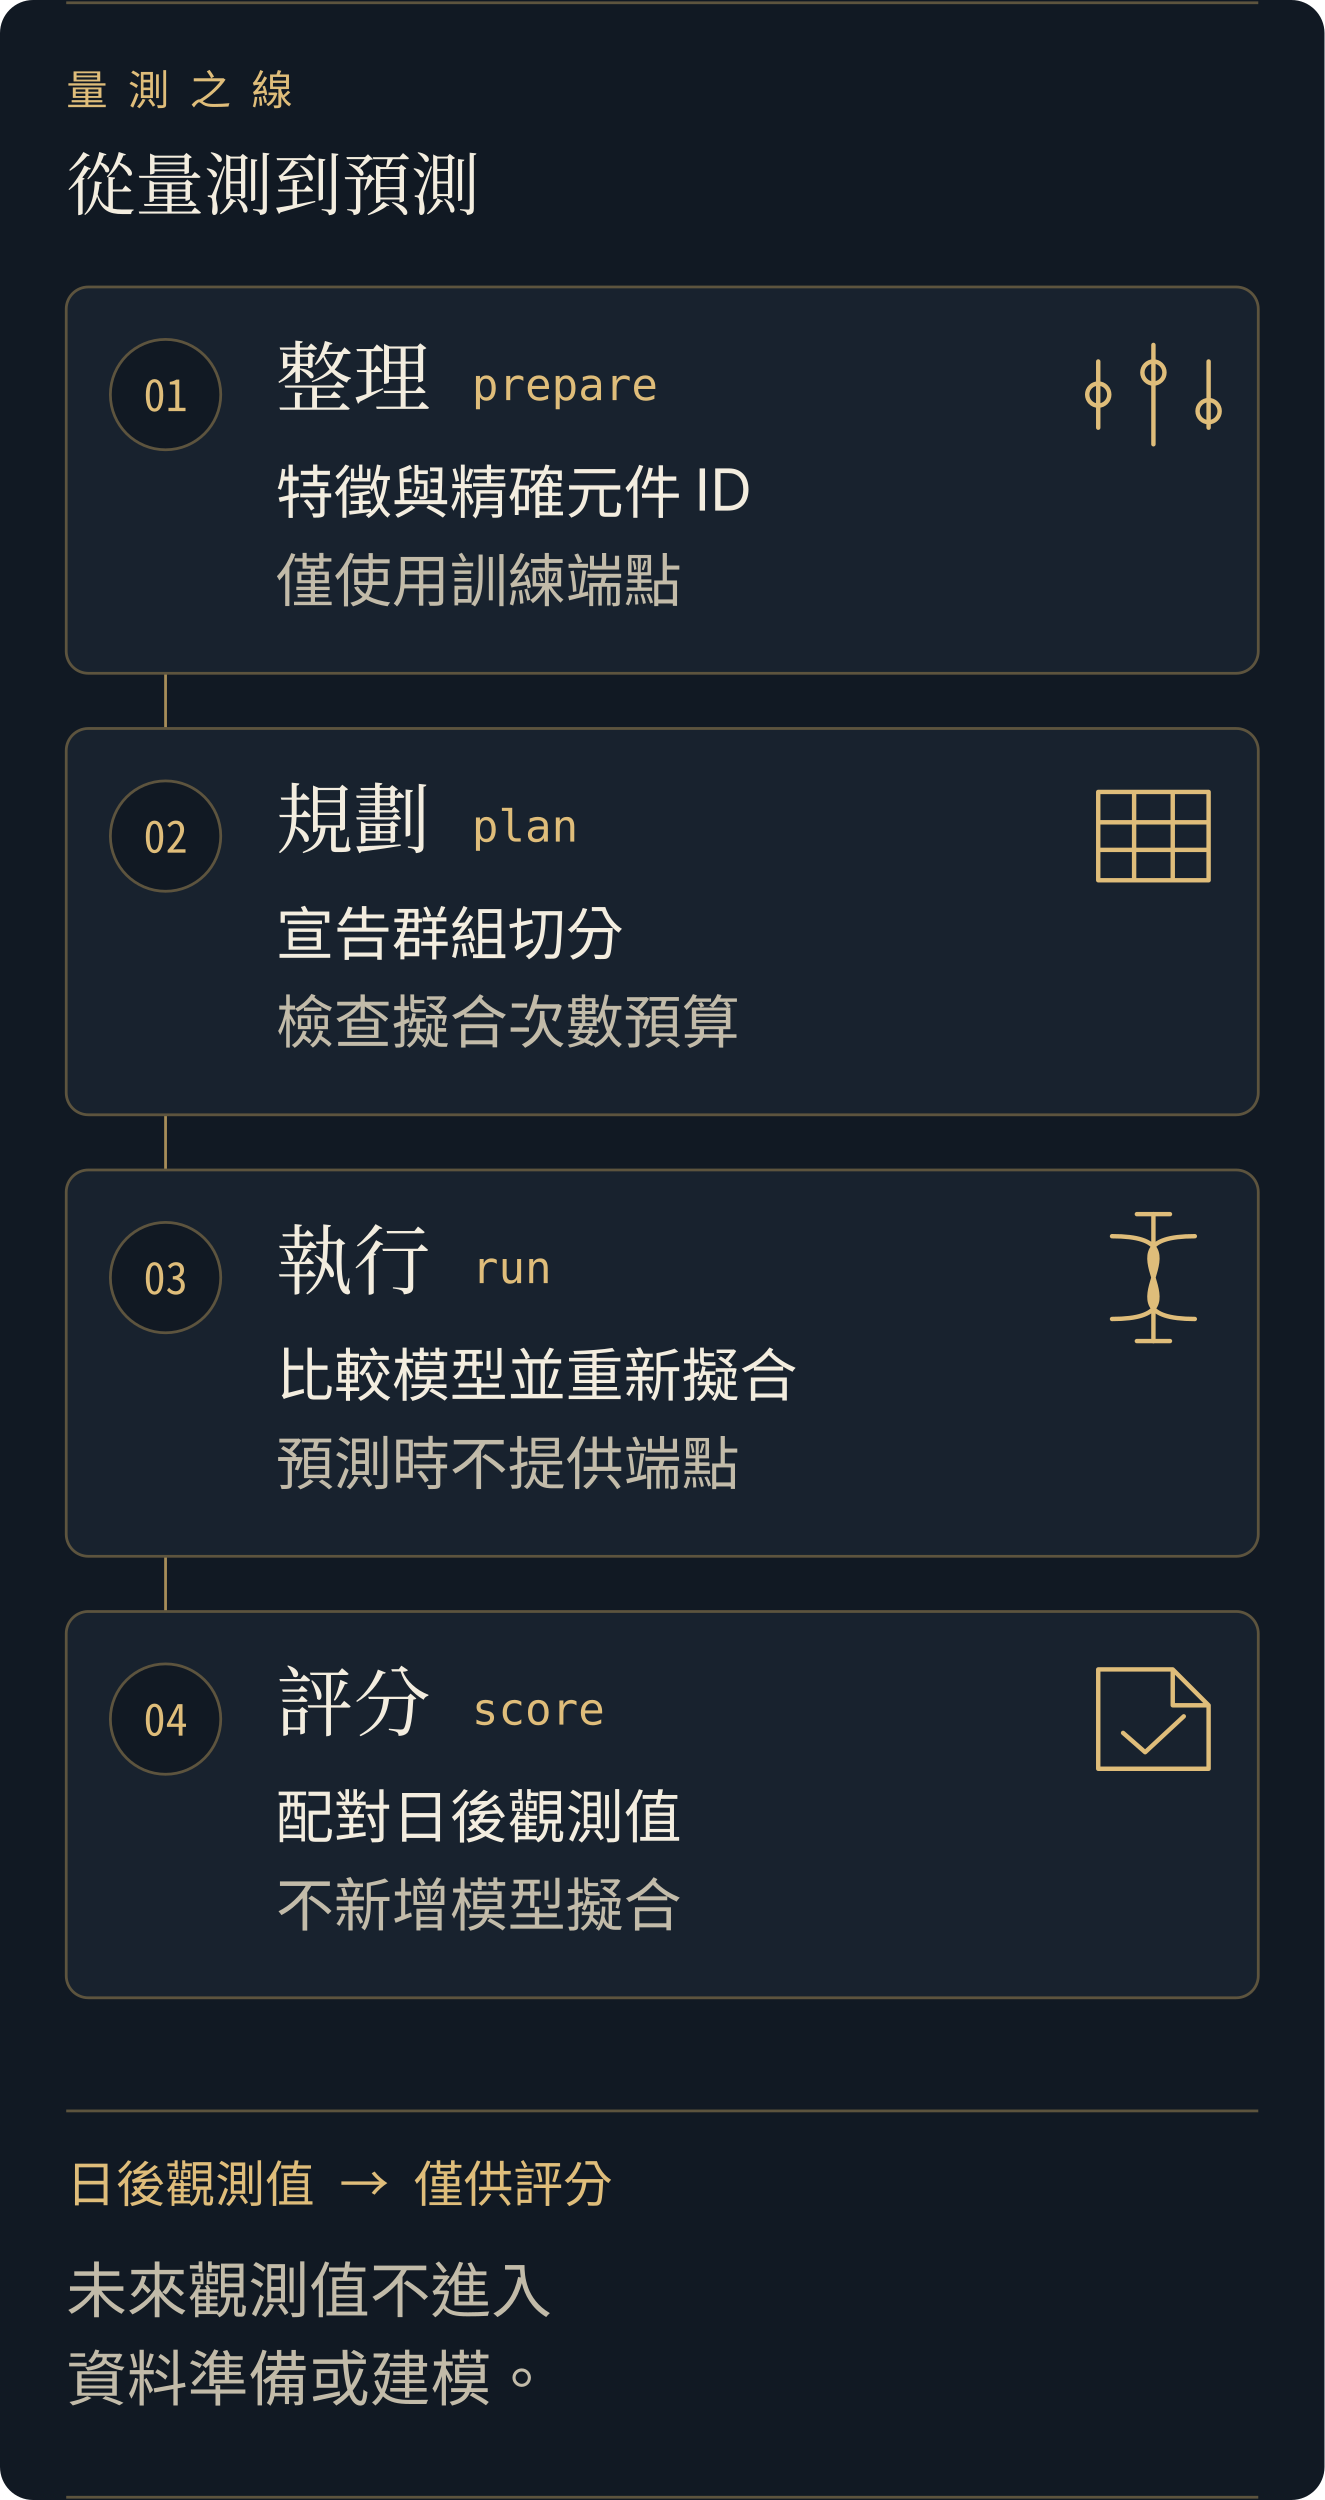
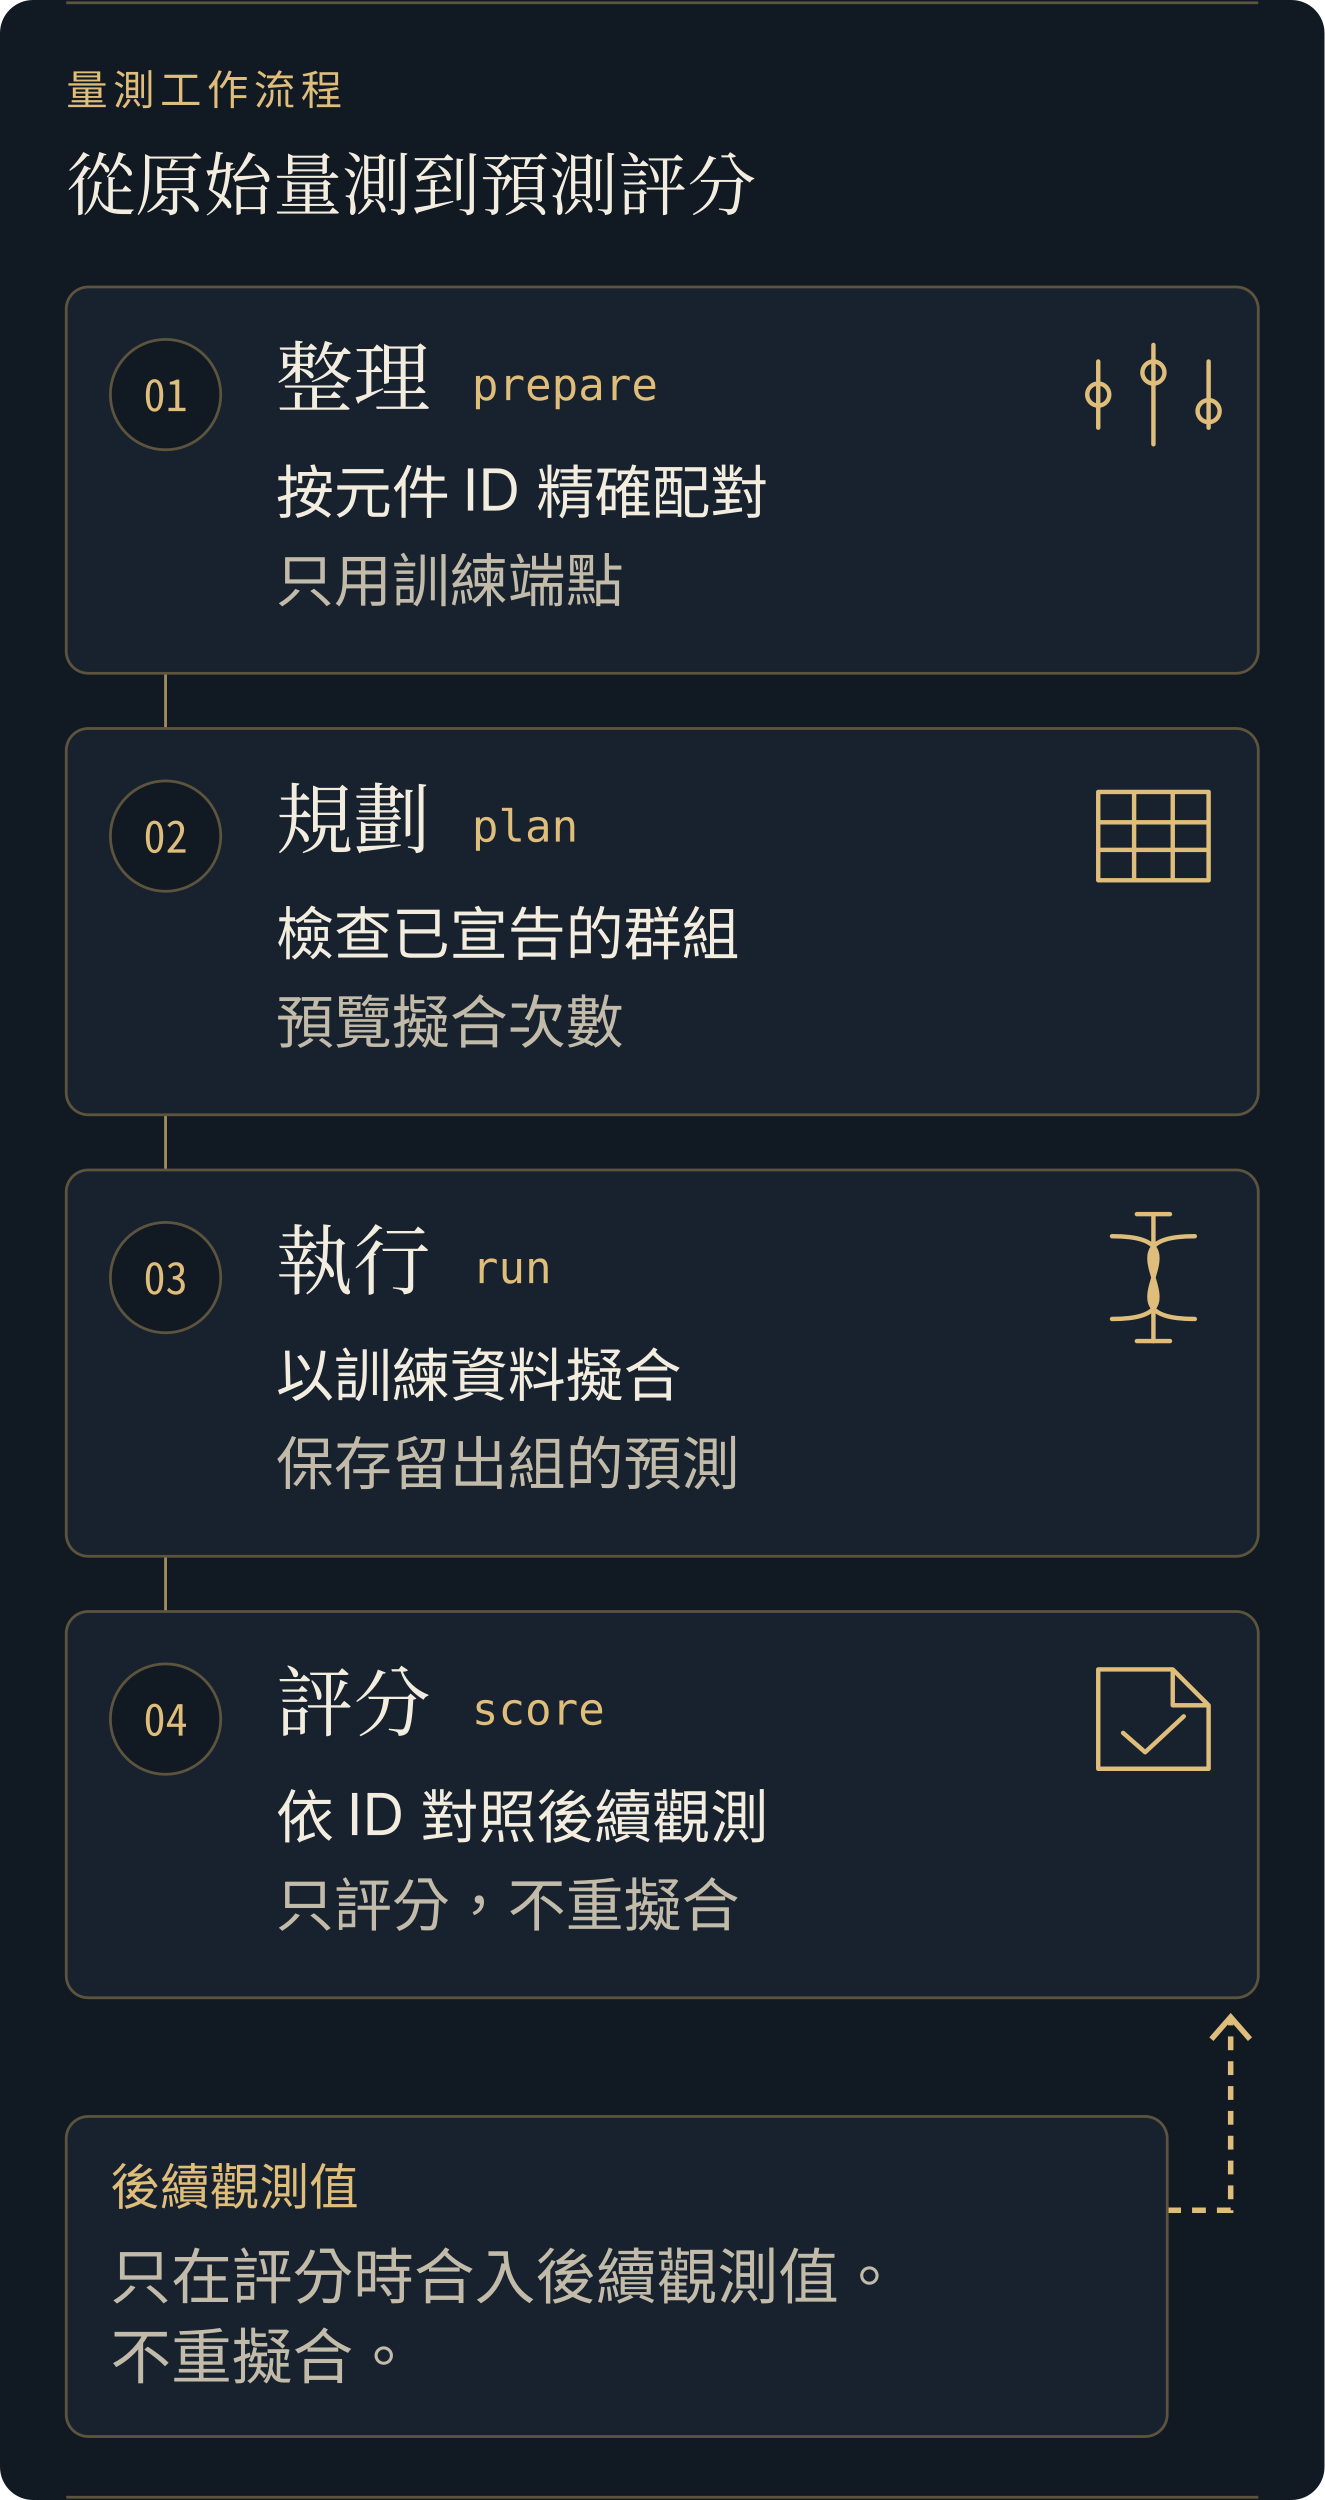
<svg xmlns="http://www.w3.org/2000/svg" width="480" height="906" viewBox="0 0 480 906" role="img" aria-labelledby="title desc" xml:lang="zh-TW">
  <rect width="480" height="906" rx="12" fill="#111923" />
  <path d="M24 1H456M24 905H456" stroke="#5d543e" />
-   <text x="24" y="38" fill="#dfbd7a" font-size="15" font-family="system-ui, -apple-system, 'Segoe UI', sans-serif" text-anchor="start" letter-spacing="2">量 測 之 線</text>
-   <text x="24" y="76" fill="#f3eddf" font-size="25" font-family="Georgia, 'Times New Roman', serif" text-anchor="start" letter-spacing="0">從量測到預測</text>
+   <text x="24" y="38" fill="#dfbd7a" font-size="15" font-family="system-ui, -apple-system, 'Segoe UI', sans-serif" text-anchor="start" letter-spacing="2">量測工作流程</text>
+   <text x="24" y="76" fill="#f3eddf" font-size="25" font-family="Georgia, 'Times New Roman', serif" text-anchor="start" letter-spacing="0">從原始量測到預測評分</text>
  <path d="M60 242V264" stroke="#a78d59" />
  <rect x="24" y="104" width="432" height="140" rx="8" fill="#18222e" stroke="#5d543e" />
  <circle cx="60" cy="143" r="20" fill="#111923" stroke="#5d543e" />
  <text x="60" y="149" fill="#dfbd7a" font-size="16" font-family="ui-monospace, 'SFMono-Regular', Consolas, monospace" text-anchor="middle" letter-spacing="0">01</text>
  <text x="100" y="147" fill="#f3eddf" font-size="28" font-family="Georgia, 'Times New Roman', serif" text-anchor="start" letter-spacing="0">整理</text>
  <g transform="translate(418 143)" fill="none" stroke="#dfbd7a" stroke-width="1.6" stroke-linecap="round" stroke-linejoin="round" aria-hidden="true">
    <path d="M-20 12V-12M0 18V-18M20 12V-12" />
    <circle cx="-20" cy="0" r="4" />
    <circle cx="0" cy="-8" r="4" />
    <circle cx="20" cy="6" r="4" />
  </g>
-   <text x="100" y="186" fill="#f3eddf" font-size="21" font-family="system-ui, -apple-system, 'Segoe UI', sans-serif" text-anchor="start" letter-spacing="0">特徵與精確元件 ID</text>
-   <text x="100" y="218" fill="#c2bba9" font-size="21" font-family="system-ui, -apple-system, 'Segoe UI', sans-serif" text-anchor="start" letter-spacing="0">僅使用訓練端點</text>
+   <text x="100" y="186" fill="#f3eddf" font-size="21" font-family="system-ui, -apple-system, 'Segoe UI', sans-serif" text-anchor="start" letter-spacing="0">按元件 ID 精確配對</text>
+   <text x="100" y="218" fill="#c2bba9" font-size="21" font-family="system-ui, -apple-system, 'Segoe UI', sans-serif" text-anchor="start" letter-spacing="0">只用訓練端點</text>
  <text x="171" y="145" fill="#dfbd7a" font-size="16" font-family="ui-monospace, 'SFMono-Regular', Consolas, monospace" text-anchor="start" letter-spacing="0">prepare</text>
  <path d="M60 402V424" stroke="#a78d59" />
  <rect x="24" y="264" width="432" height="140" rx="8" fill="#18222e" stroke="#5d543e" />
  <circle cx="60" cy="303" r="20" fill="#111923" stroke="#5d543e" />
  <text x="60" y="309" fill="#dfbd7a" font-size="16" font-family="ui-monospace, 'SFMono-Regular', Consolas, monospace" text-anchor="middle" letter-spacing="0">02</text>
  <text x="100" y="307" fill="#f3eddf" font-size="28" font-family="Georgia, 'Times New Roman', serif" text-anchor="start" letter-spacing="0">規劃</text>
  <g transform="translate(418 303)" fill="none" stroke="#dfbd7a" stroke-width="1.6" stroke-linecap="round" stroke-linejoin="round" aria-hidden="true">
    <path d="M-20-16H20V16H-20ZM-7-16V16M7-16V16M-20-5H20M-20 5H20" />
  </g>
-   <text x="100" y="346" fill="#f3eddf" font-size="21" font-family="system-ui, -apple-system, 'Segoe UI', sans-serif" text-anchor="start" letter-spacing="0">宣告群組切分</text>
-   <text x="100" y="378" fill="#c2bba9" font-size="21" font-family="system-ui, -apple-system, 'Segoe UI', sans-serif" text-anchor="start" letter-spacing="0">檢查擬合次數預算</text>
+   <text x="100" y="346" fill="#f3eddf" font-size="21" font-family="system-ui, -apple-system, 'Segoe UI', sans-serif" text-anchor="start" letter-spacing="0">檢查已宣告的群組</text>
+   <text x="100" y="378" fill="#c2bba9" font-size="21" font-family="system-ui, -apple-system, 'Segoe UI', sans-serif" text-anchor="start" letter-spacing="0">預覽擬合次數</text>
  <text x="171" y="305" fill="#dfbd7a" font-size="16" font-family="ui-monospace, 'SFMono-Regular', Consolas, monospace" text-anchor="start" letter-spacing="0">plan</text>
  <path d="M60 562V584" stroke="#a78d59" />
  <rect x="24" y="424" width="432" height="140" rx="8" fill="#18222e" stroke="#5d543e" />
  <circle cx="60" cy="463" r="20" fill="#111923" stroke="#5d543e" />
  <text x="60" y="469" fill="#dfbd7a" font-size="16" font-family="ui-monospace, 'SFMono-Regular', Consolas, monospace" text-anchor="middle" letter-spacing="0">03</text>
  <text x="100" y="467" fill="#f3eddf" font-size="28" font-family="Georgia, 'Times New Roman', serif" text-anchor="start" letter-spacing="0">執行</text>
  <g transform="translate(418 463)" fill="none" stroke="#dfbd7a" stroke-width="1.6" stroke-linecap="round" stroke-linejoin="round" aria-hidden="true">
    <path d="M0-23V23M-15-15C24-15-24 15 15 15M15-15C-24-15 24 15-15 15" />
    <path d="M-6-23H6M-6 23H6" />
  </g>
-   <text x="100" y="506" fill="#f3eddf" font-size="21" font-family="system-ui, -apple-system, 'Segoe UI', sans-serif" text-anchor="start" letter-spacing="0">比較模型並重新擬合</text>
-   <text x="100" y="538" fill="#c2bba9" font-size="21" font-family="system-ui, -apple-system, 'Segoe UI', sans-serif" text-anchor="start" letter-spacing="0">預測時不提供端點</text>
+   <text x="100" y="506" fill="#f3eddf" font-size="21" font-family="system-ui, -apple-system, 'Segoe UI', sans-serif" text-anchor="start" letter-spacing="0">以訓練資料擬合</text>
+   <text x="100" y="538" fill="#c2bba9" font-size="21" font-family="system-ui, -apple-system, 'Segoe UI', sans-serif" text-anchor="start" letter-spacing="0">保存留出組的預測</text>
  <text x="171" y="465" fill="#dfbd7a" font-size="16" font-family="ui-monospace, 'SFMono-Regular', Consolas, monospace" text-anchor="start" letter-spacing="0">run</text>
  <rect x="24" y="584" width="432" height="140" rx="8" fill="#18222e" stroke="#5d543e" />
  <circle cx="60" cy="623" r="20" fill="#111923" stroke="#5d543e" />
  <text x="60" y="629" fill="#dfbd7a" font-size="16" font-family="ui-monospace, 'SFMono-Regular', Consolas, monospace" text-anchor="middle" letter-spacing="0">04</text>
  <text x="100" y="627" fill="#f3eddf" font-size="28" font-family="Georgia, 'Times New Roman', serif" text-anchor="start" letter-spacing="0">評分</text>
  <g transform="translate(418 623)" fill="none" stroke="#dfbd7a" stroke-width="1.6" stroke-linecap="round" stroke-linejoin="round" aria-hidden="true">
    <path d="M-20 18V-18H7L20-5V18ZM7-18V-5H20M-11 5L-3 12L11-1" />
  </g>
-   <text x="100" y="666" fill="#f3eddf" font-size="21" font-family="system-ui, -apple-system, 'Segoe UI', sans-serif" text-anchor="start" letter-spacing="0">配對日後觀測值</text>
-   <text x="100" y="698" fill="#c2bba9" font-size="21" font-family="system-ui, -apple-system, 'Segoe UI', sans-serif" text-anchor="start" letter-spacing="0">不新增模型擬合</text>
+   <text x="100" y="666" fill="#f3eddf" font-size="21" font-family="system-ui, -apple-system, 'Segoe UI', sans-serif" text-anchor="start" letter-spacing="0">依 ID 對照後續觀測</text>
+   <text x="100" y="698" fill="#c2bba9" font-size="21" font-family="system-ui, -apple-system, 'Segoe UI', sans-serif" text-anchor="start" letter-spacing="0">只評分，不重擬合</text>
  <text x="171" y="625" fill="#dfbd7a" font-size="16" font-family="ui-monospace, 'SFMono-Regular', Consolas, monospace" text-anchor="start" letter-spacing="0">score</text>
-   <path d="M24 765H456" stroke="#5d543e" />
-   <text x="24" y="798" fill="#dfbd7a" font-size="18" font-family="ui-monospace, 'SFMono-Regular', Consolas, monospace" text-anchor="start" letter-spacing="0">日後觀測值 → 僅供評分</text>
-   <text x="24" y="838" fill="#c2bba9" font-size="22" font-family="system-ui, -apple-system, 'Segoe UI', sans-serif" text-anchor="start" letter-spacing="0">未來觀測值不進入</text>
-   <text x="24" y="870" fill="#c2bba9" font-size="22" font-family="system-ui, -apple-system, 'Segoe UI', sans-serif" text-anchor="start" letter-spacing="0">資料準備或建模。</text>
+   <path d="M423 801H446V731" fill="none" stroke="#dfbd7a" stroke-width="2" stroke-dasharray="5 4" />
+   <path d="M439 739L446 731L453 739" fill="none" stroke="#dfbd7a" stroke-width="2" />
+   <rect x="24" y="767" width="399" height="116" rx="8" fill="#18222e" stroke="#5d543e" />
+   <text x="40" y="799" fill="#dfbd7a" font-size="18" font-family="ui-monospace, 'SFMono-Regular', Consolas, monospace" text-anchor="start" letter-spacing="0">後續觀測值</text>
+   <text x="40" y="833" fill="#c2bba9" font-size="22" font-family="system-ui, -apple-system, 'Segoe UI', sans-serif" text-anchor="start" letter-spacing="0">只在評分時合入後續觀測值。</text>
+   <text x="40" y="862" fill="#c2bba9" font-size="22" font-family="system-ui, -apple-system, 'Segoe UI', sans-serif" text-anchor="start" letter-spacing="0">不重擬合。</text>
</svg>
